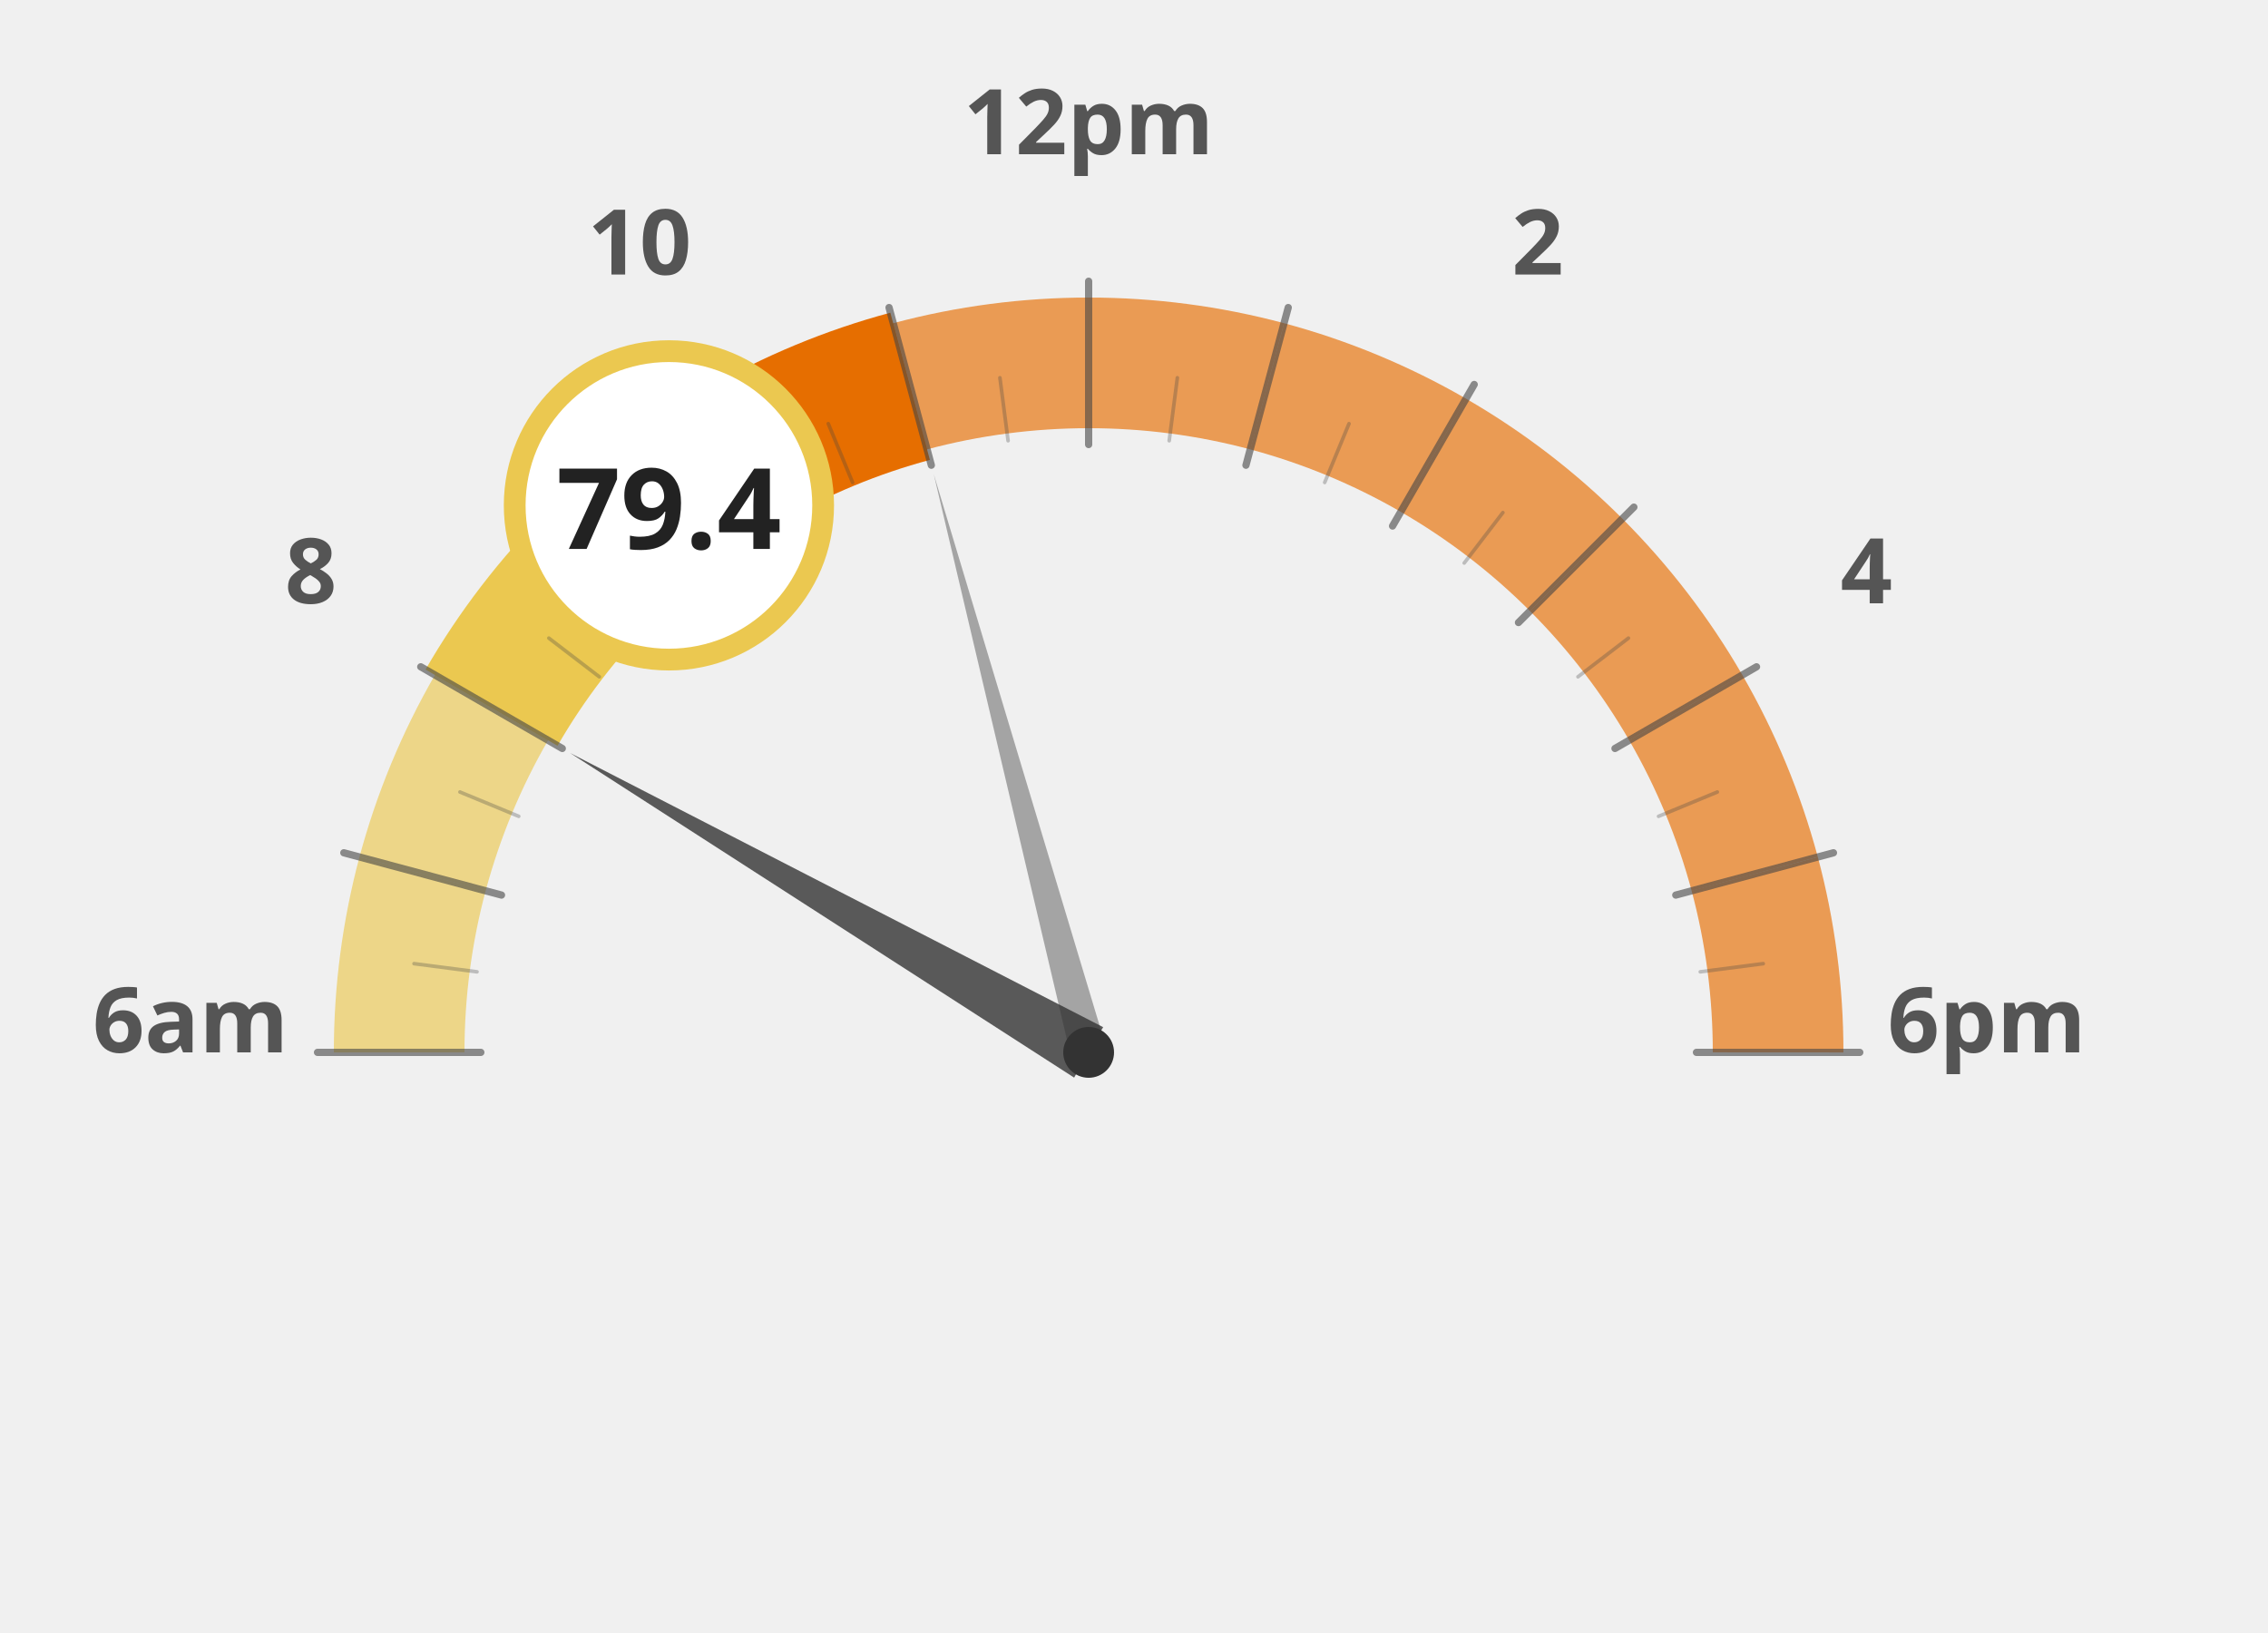
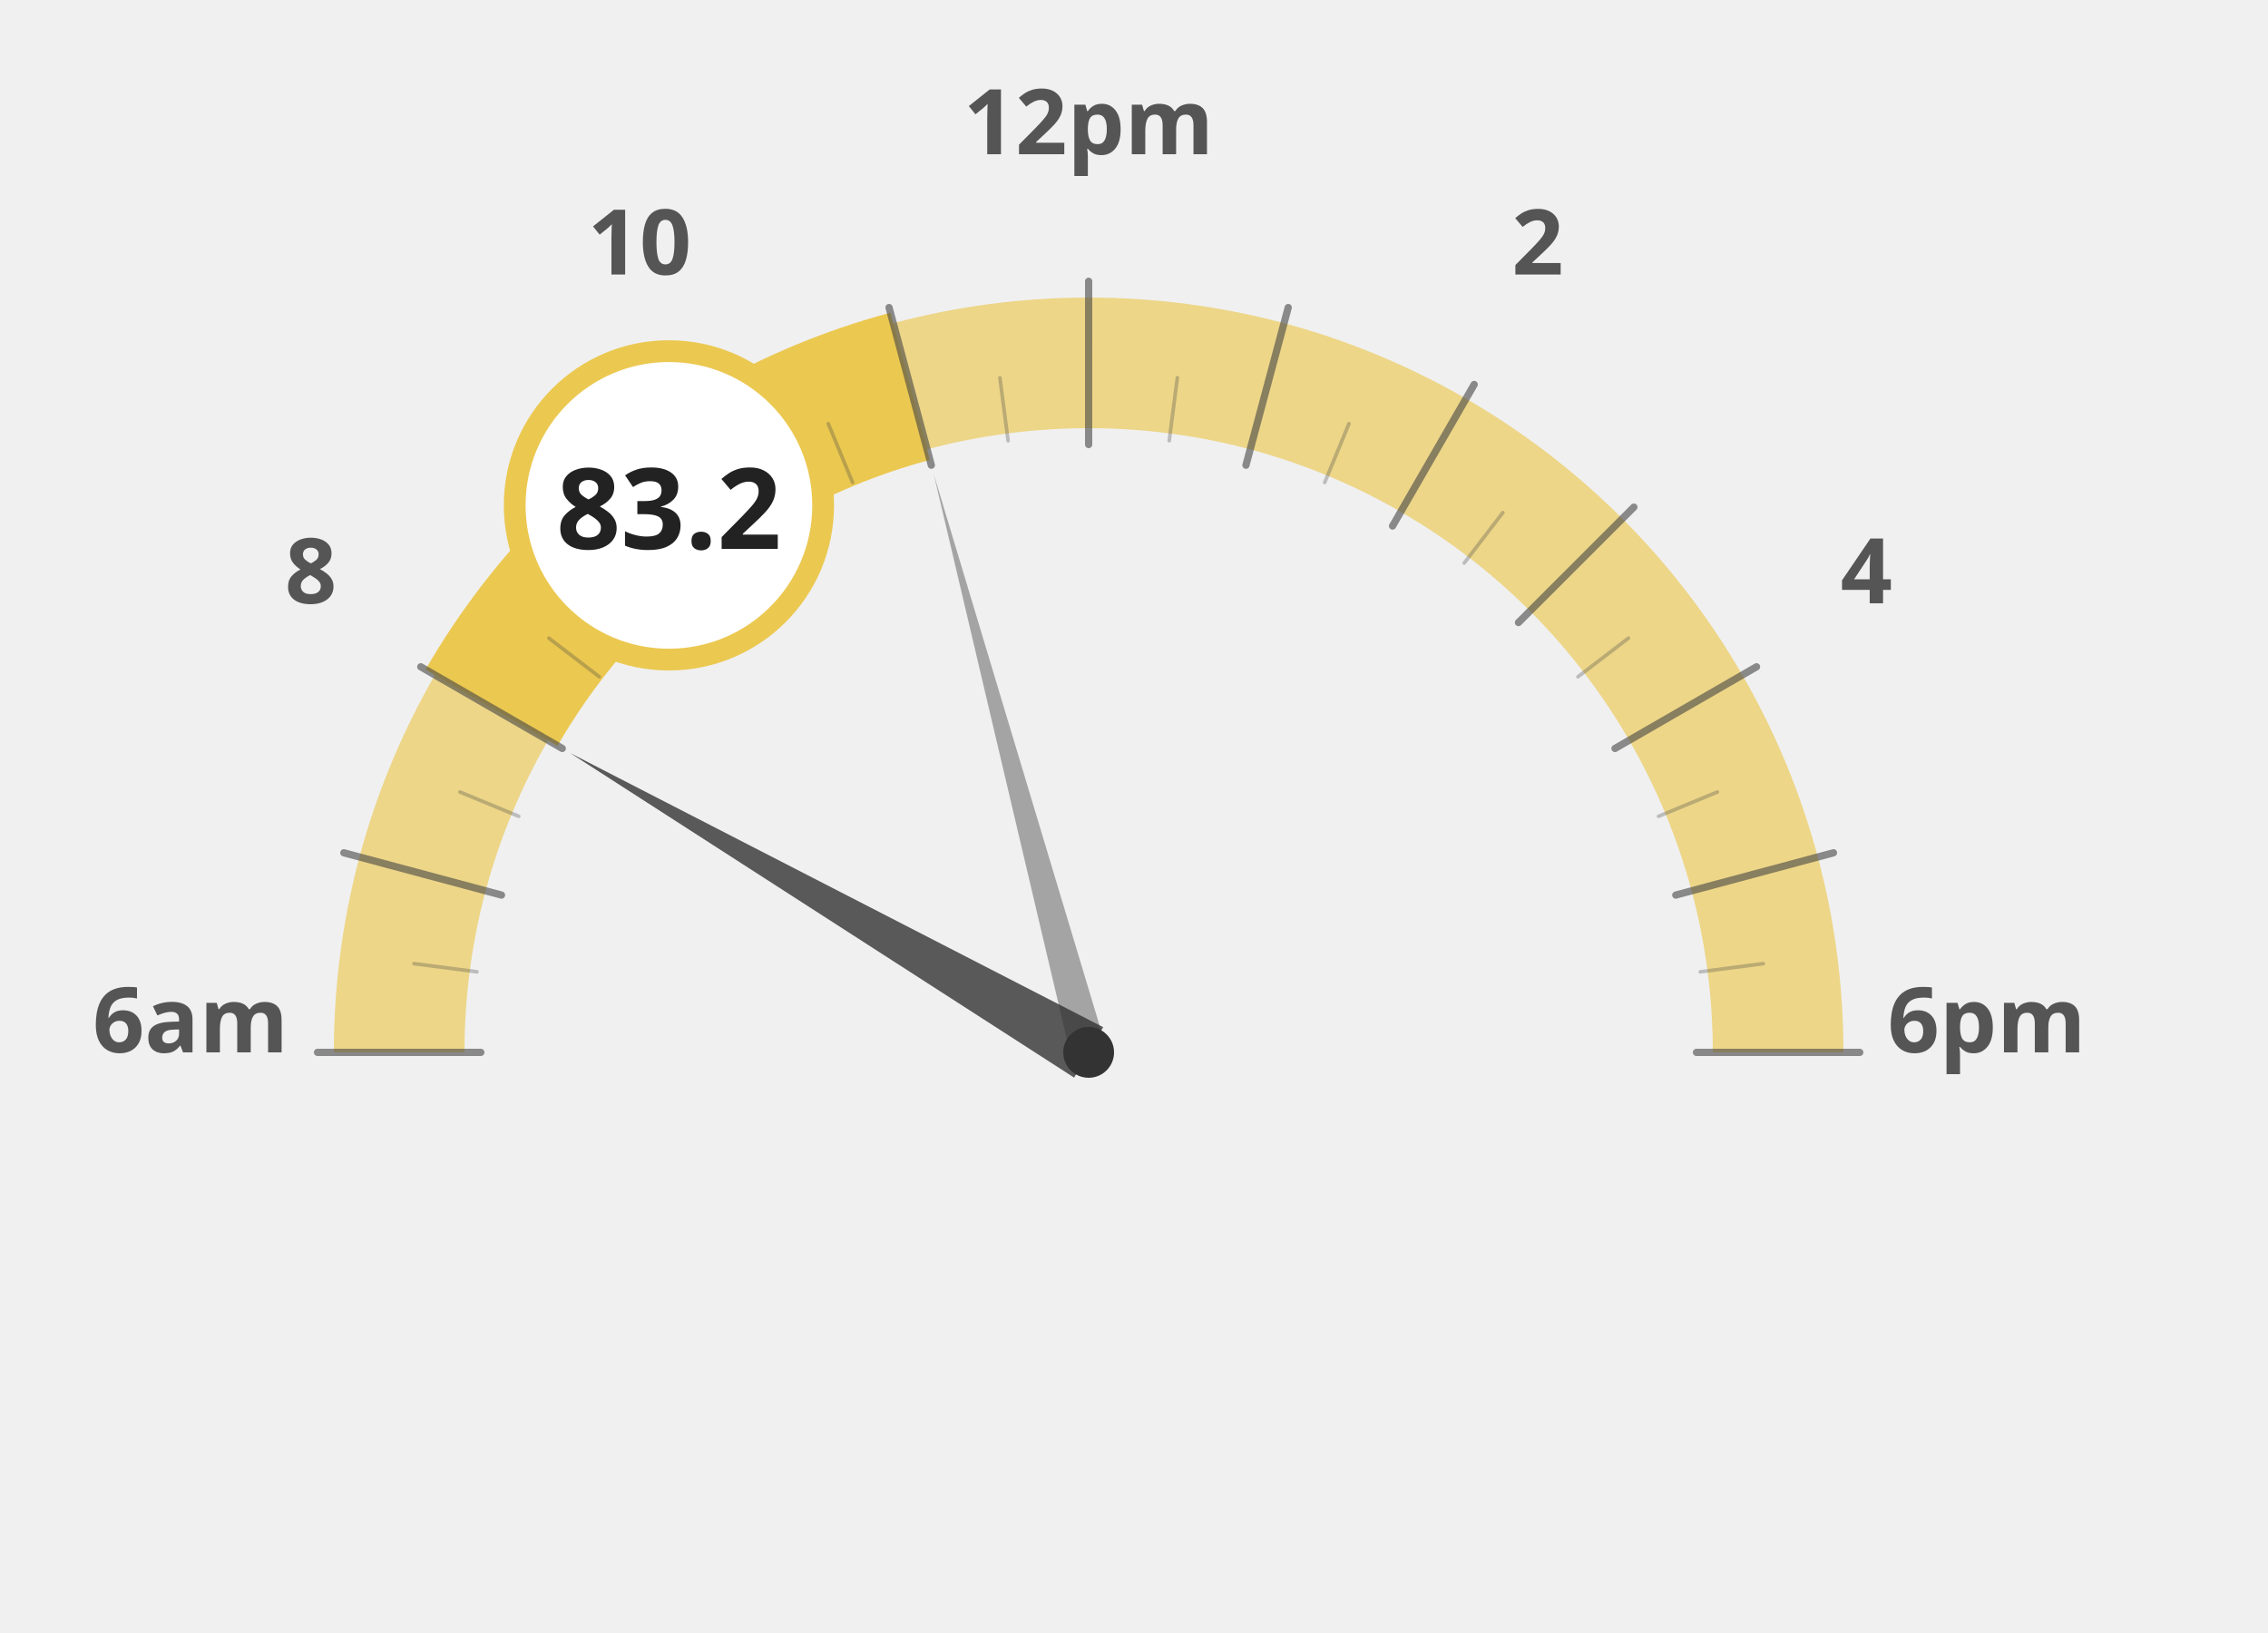
<svg xmlns="http://www.w3.org/2000/svg" width="100%" height="100%" viewBox="0 0 1250 900">
  <g transform="translate(100, 100)">
    <path d="M 120.0 480.0 A 380 380 0 0 1 132.9 381.6" fill="none" stroke="#ebc850" stroke-width="72" stroke-opacity="0.65" />
    <path d="M 132.9 381.6 A 380 380 0 0 1 170.9 290.0" fill="none" stroke="#ebc850" stroke-width="72" stroke-opacity="0.65" />
    <path d="M 170.9 290.0 A 380 380 0 0 1 231.3 211.3" fill="none" stroke="#ebc850" stroke-width="72" stroke-opacity="1.0" />
-     <path d="M 231.3 211.3 A 380 380 0 0 1 310.0 150.9" fill="none" stroke="#e66e00" stroke-width="72" stroke-opacity="1.0" />
-     <path d="M 310.0 150.9 A 380 380 0 0 1 401.6 112.9" fill="none" stroke="#e66e00" stroke-width="72" stroke-opacity="1.0" />
-     <path d="M 401.6 112.9 A 380 380 0 0 1 500.0 100.0" fill="none" stroke="#e66e00" stroke-width="72" stroke-opacity="0.65" />
-     <path d="M 500.0 100.0 A 380 380 0 0 1 598.4 112.9" fill="none" stroke="#e66e00" stroke-width="72" stroke-opacity="0.65" />
-     <path d="M 598.4 112.9 A 380 380 0 0 1 690.0 150.9" fill="none" stroke="#e66e00" stroke-width="72" stroke-opacity="0.65" />
-     <path d="M 690.0 150.9 A 380 380 0 0 1 768.7 211.3" fill="none" stroke="#e66e00" stroke-width="72" stroke-opacity="0.65" />
-     <path d="M 768.7 211.3 A 380 380 0 0 1 829.1 290.0" fill="none" stroke="#e66e00" stroke-width="72" stroke-opacity="0.65" />
-     <path d="M 829.1 290.0 A 380 380 0 0 1 867.1 381.6" fill="none" stroke="#e66e00" stroke-width="72" stroke-opacity="0.65" />
-     <path d="M 867.1 381.6 A 380 380 0 0 1 880.0 480.0" fill="none" stroke="#e66e00" stroke-width="72" stroke-opacity="0.65" />
+     <path d="M 231.3 211.3 A 380 380 0 0 1 310.0 150.9" fill="none" stroke="#ebc850" stroke-width="72" stroke-opacity="1.0" />
+     <path d="M 310.0 150.9 A 380 380 0 0 1 401.6 112.9" fill="none" stroke="#ebc850" stroke-width="72" stroke-opacity="1.0" />
+     <path d="M 401.6 112.9 A 380 380 0 0 1 500.0 100.0" fill="none" stroke="#ebc850" stroke-width="72" stroke-opacity="0.65" />
+     <path d="M 500.0 100.0 A 380 380 0 0 1 598.4 112.9" fill="none" stroke="#ebc850" stroke-width="72" stroke-opacity="0.65" />
+     <path d="M 598.4 112.9 A 380 380 0 0 1 690.0 150.9" fill="none" stroke="#ebc850" stroke-width="72" stroke-opacity="0.65" />
+     <path d="M 690.0 150.9 A 380 380 0 0 1 768.7 211.3" fill="none" stroke="#ebc850" stroke-width="72" stroke-opacity="0.65" />
+     <path d="M 768.7 211.3 A 380 380 0 0 1 829.1 290.0" fill="none" stroke="#ebc850" stroke-width="72" stroke-opacity="0.65" />
+     <path d="M 829.1 290.0 A 380 380 0 0 1 867.1 381.6" fill="none" stroke="#ebc850" stroke-width="72" stroke-opacity="0.65" />
+     <path d="M 867.1 381.6 A 380 380 0 0 1 880.0 480.0" fill="none" stroke="#ebc850" stroke-width="72" stroke-opacity="0.65" />
    <text x="5.0" y="480" text-anchor="middle" font-family="Montserrat, sans-serif" font-size="50" font-weight="900" fill="#555">6am</text>
    <text x="71.317" y="232.5" text-anchor="middle" font-family="Montserrat, sans-serif" font-size="50" font-weight="900" fill="#555">8</text>
    <text x="252.5" y="51.317" text-anchor="middle" font-family="Montserrat, sans-serif" font-size="50" font-weight="900" fill="#555">10</text>
    <text x="500" y="-15.0" text-anchor="middle" font-family="Montserrat, sans-serif" font-size="50" font-weight="900" fill="#555">12pm</text>
    <text x="747.5" y="51.317" text-anchor="middle" font-family="Montserrat, sans-serif" font-size="50" font-weight="900" fill="#555">2</text>
    <text x="928.683" y="232.5" text-anchor="middle" font-family="Montserrat, sans-serif" font-size="50" font-weight="900" fill="#555">4</text>
    <text x="995.0" y="480.0" text-anchor="middle" font-family="Montserrat, sans-serif" font-size="50" font-weight="900" fill="#555">6pm</text>
    <path d="M 170.9 290.0 A 380 380 0 0 1 231.3 211.3" fill="none" stroke="#ebc850" stroke-width="84" stroke-linecap="butt" />
-     <path d="M 231.3 211.3 A 380 380 0 0 1 310.0 150.9" fill="none" stroke="#e66e00" stroke-width="84" stroke-linecap="butt" />
-     <path d="M 310.0 150.9 A 380 380 0 0 1 401.6 112.9" fill="none" stroke="#e66e00" stroke-width="84" stroke-linecap="butt" />
+     <path d="M 231.3 211.3 A 380 380 0 0 1 310.0 150.9" fill="none" stroke="#ebc850" stroke-width="84" stroke-linecap="butt" />
+     <path d="M 310.0 150.9 A 380 380 0 0 1 401.6 112.9" fill="none" stroke="#ebc850" stroke-width="84" stroke-linecap="butt" />
    <line x1="165.0" y1="480.0" x2="75.0" y2="480.0" stroke="#444" stroke-width="4" stroke-linecap="round" opacity="0.6" />
    <line x1="162.9" y1="435.6" x2="128.2" y2="431.1" stroke="#444" stroke-width="2" stroke-linecap="round" opacity="0.3" />
    <line x1="176.4" y1="393.3" x2="89.5" y2="370.0" stroke="#444" stroke-width="4" stroke-linecap="round" opacity="0.6" />
    <line x1="185.9" y1="349.9" x2="153.5" y2="336.5" stroke="#444" stroke-width="2" stroke-linecap="round" opacity="0.3" />
    <line x1="209.9" y1="312.5" x2="131.9" y2="267.5" stroke="#444" stroke-width="4" stroke-linecap="round" opacity="0.6" />
    <line x1="230.3" y1="273.0" x2="202.5" y2="251.7" stroke="#444" stroke-width="2" stroke-linecap="round" opacity="0.3" />
    <line x1="263.1" y1="243.1" x2="199.5" y2="179.5" stroke="#444" stroke-width="4" stroke-linecap="round" opacity="0.6" />
    <line x1="293.0" y1="210.3" x2="271.7" y2="182.5" stroke="#444" stroke-width="2" stroke-linecap="round" opacity="0.3" />
    <line x1="332.5" y1="189.9" x2="287.5" y2="111.9" stroke="#444" stroke-width="4" stroke-linecap="round" opacity="0.6" />
    <line x1="369.9" y1="165.9" x2="356.5" y2="133.5" stroke="#444" stroke-width="2" stroke-linecap="round" opacity="0.3" />
    <line x1="413.3" y1="156.4" x2="390.0" y2="69.5" stroke="#444" stroke-width="4" stroke-linecap="round" opacity="0.6" />
    <line x1="455.6" y1="142.9" x2="451.1" y2="108.2" stroke="#444" stroke-width="2" stroke-linecap="round" opacity="0.3" />
    <line x1="500.0" y1="145.0" x2="500.0" y2="55.0" stroke="#444" stroke-width="4" stroke-linecap="round" opacity="0.6" />
    <line x1="544.4" y1="142.9" x2="548.9" y2="108.2" stroke="#444" stroke-width="2" stroke-linecap="round" opacity="0.3" />
    <line x1="586.7" y1="156.4" x2="610.0" y2="69.5" stroke="#444" stroke-width="4" stroke-linecap="round" opacity="0.6" />
    <line x1="630.1" y1="165.9" x2="643.5" y2="133.5" stroke="#444" stroke-width="2" stroke-linecap="round" opacity="0.3" />
    <line x1="667.5" y1="189.9" x2="712.5" y2="111.9" stroke="#444" stroke-width="4" stroke-linecap="round" opacity="0.6" />
    <line x1="707.0" y1="210.3" x2="728.3" y2="182.5" stroke="#444" stroke-width="2" stroke-linecap="round" opacity="0.3" />
    <line x1="736.9" y1="243.1" x2="800.5" y2="179.5" stroke="#444" stroke-width="4" stroke-linecap="round" opacity="0.6" />
    <line x1="769.7" y1="273.0" x2="797.5" y2="251.7" stroke="#444" stroke-width="2" stroke-linecap="round" opacity="0.3" />
    <line x1="790.1" y1="312.5" x2="868.1" y2="267.5" stroke="#444" stroke-width="4" stroke-linecap="round" opacity="0.6" />
    <line x1="814.1" y1="349.9" x2="846.5" y2="336.5" stroke="#444" stroke-width="2" stroke-linecap="round" opacity="0.3" />
    <line x1="823.6" y1="393.3" x2="910.5" y2="370.0" stroke="#444" stroke-width="4" stroke-linecap="round" opacity="0.6" />
    <line x1="837.1" y1="435.6" x2="871.8" y2="431.1" stroke="#444" stroke-width="2" stroke-linecap="round" opacity="0.3" />
    <line x1="835.0" y1="480.0" x2="925.0" y2="480.0" stroke="#444" stroke-width="4" stroke-linecap="round" opacity="0.6" />
    <polygon points="214.2,315.0 492.0,493.9 508.0,466.1" fill="#333" opacity="0.8" />
    <polygon points="414.6,161.2 490.3,482.6 509.7,477.4" fill="#333" opacity="0.4" />
    <circle cx="500" cy="480" r="14" fill="#333" />
    <circle cx="268.671" cy="178.526" r="85" fill="white" stroke="#ebc850" stroke-width="12" />
-     <text x="268.671" y="202.526" text-anchor="middle" font-family="Montserrat, sans-serif" font-size="62" font-weight="800" fill="#222">79.4</text>
+     <text x="268.671" y="202.526" text-anchor="middle" font-family="Montserrat, sans-serif" font-size="62" font-weight="800" fill="#222">83.2</text>
  </g>
</svg>
